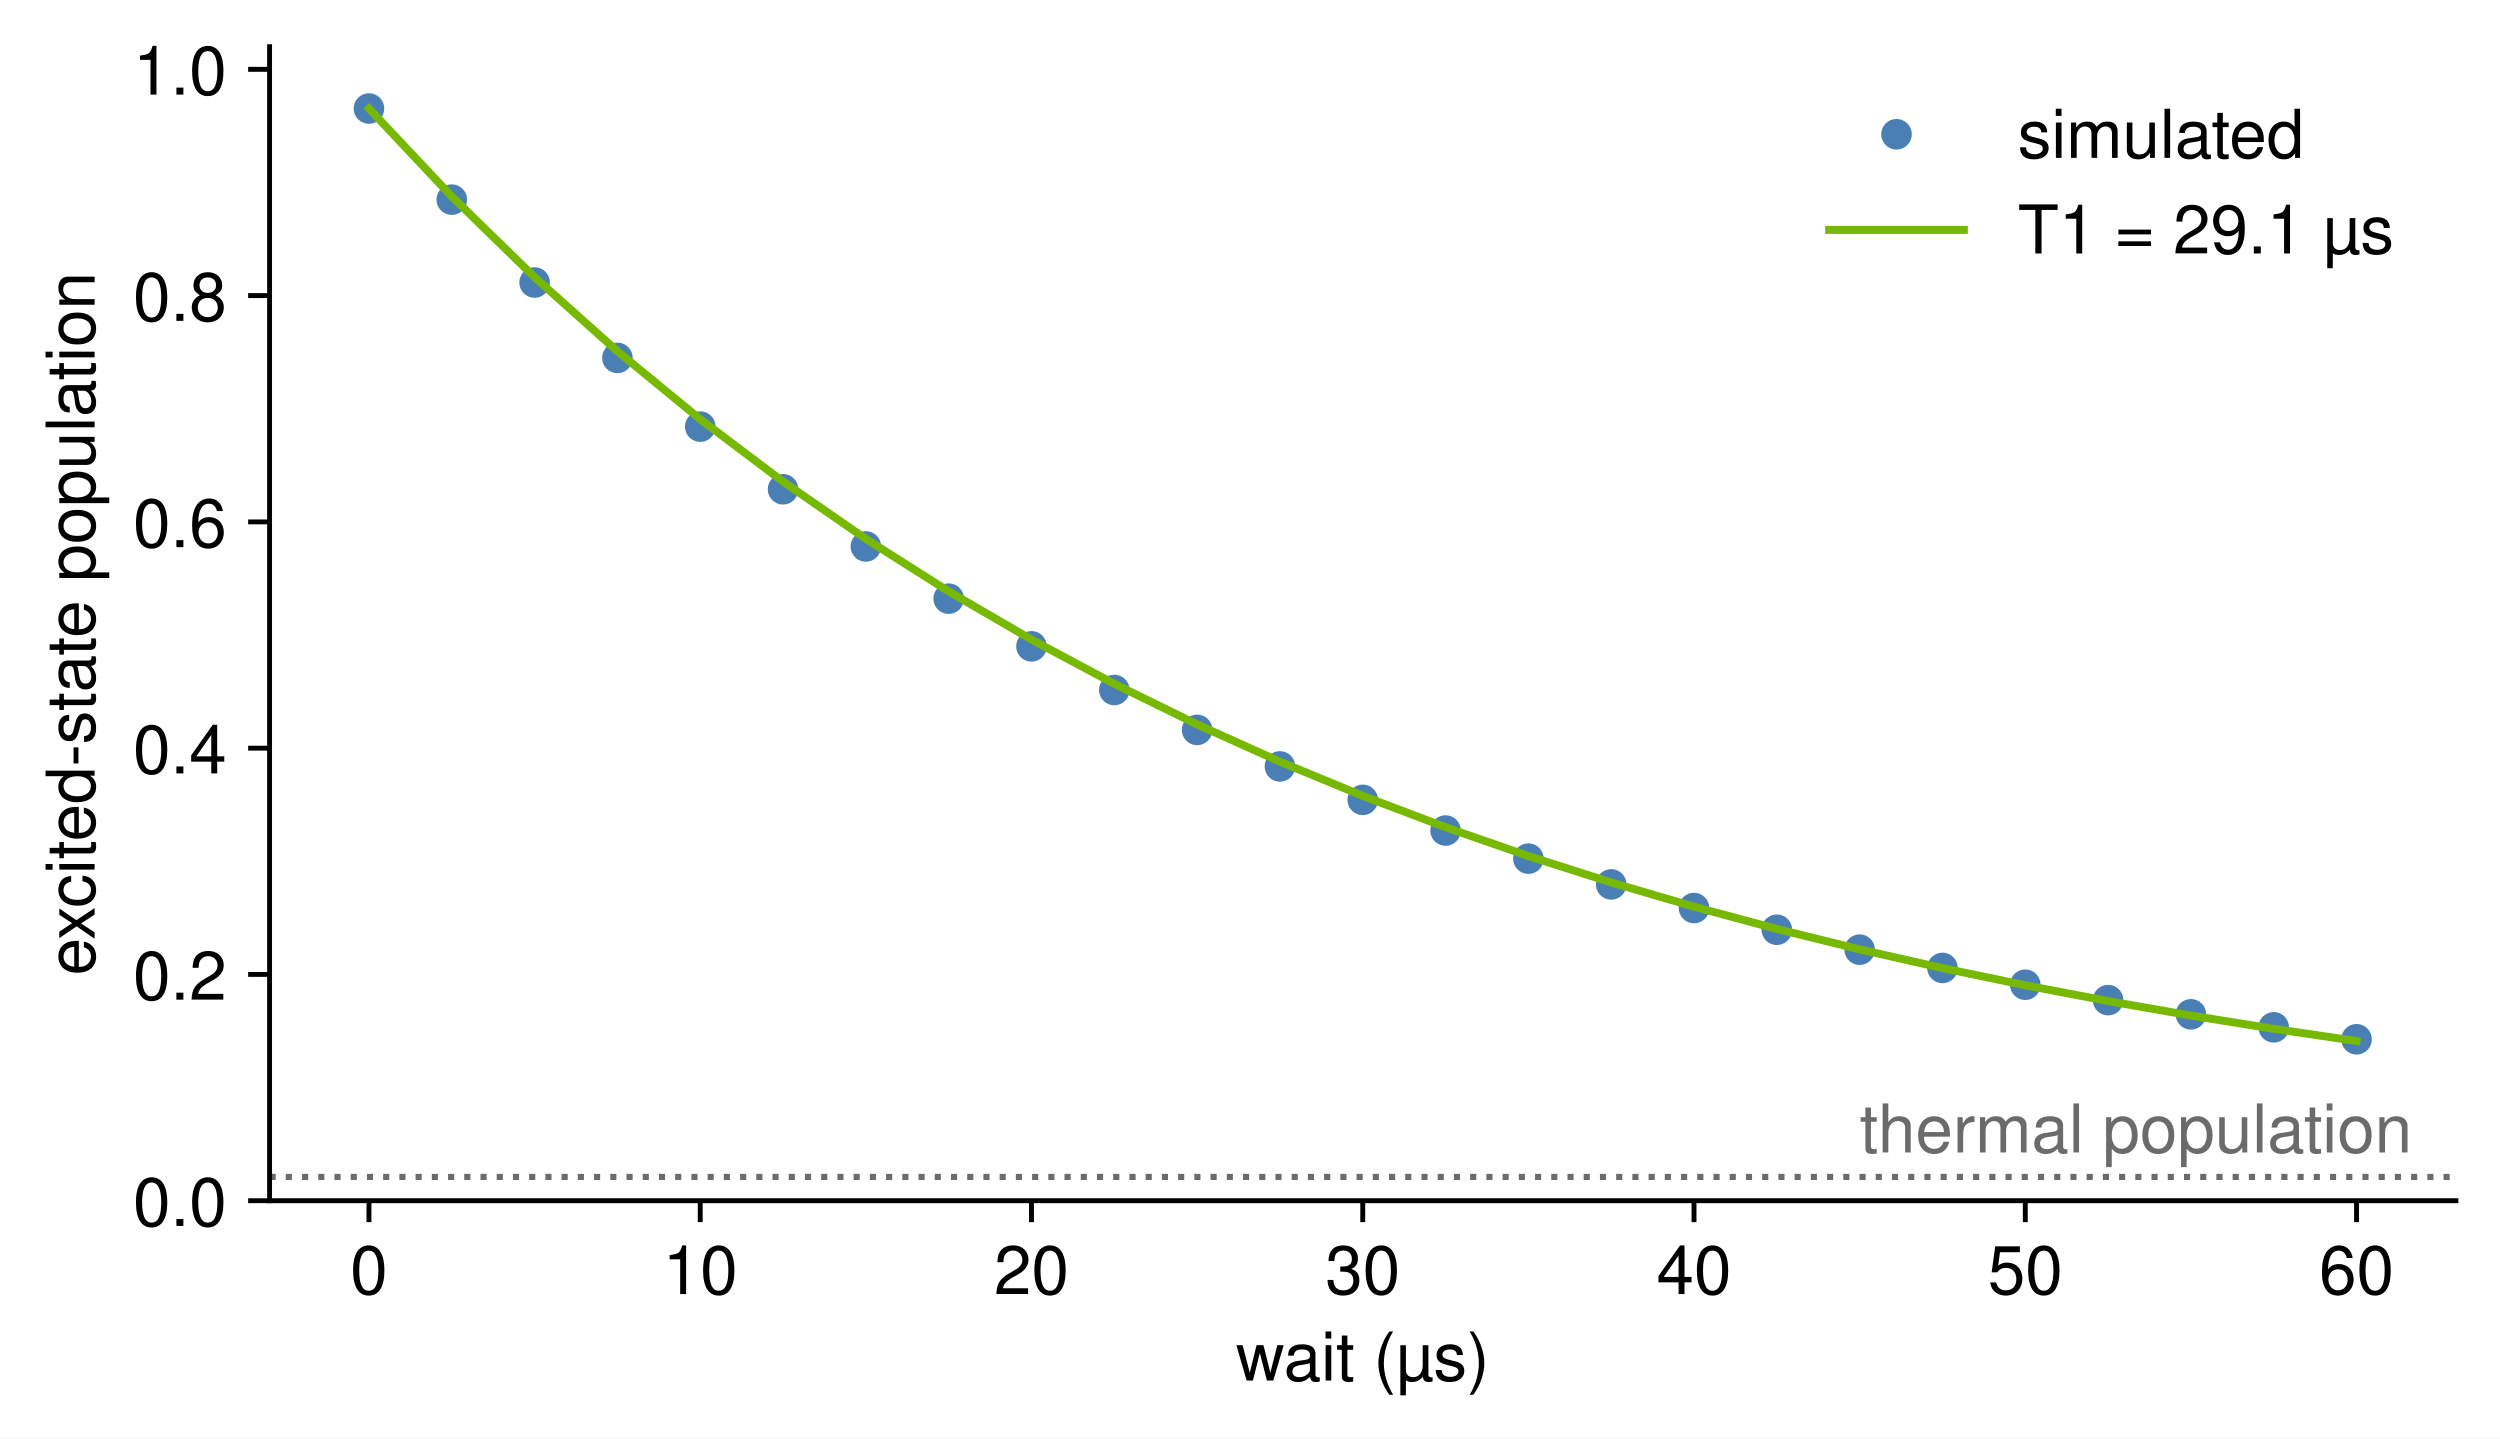
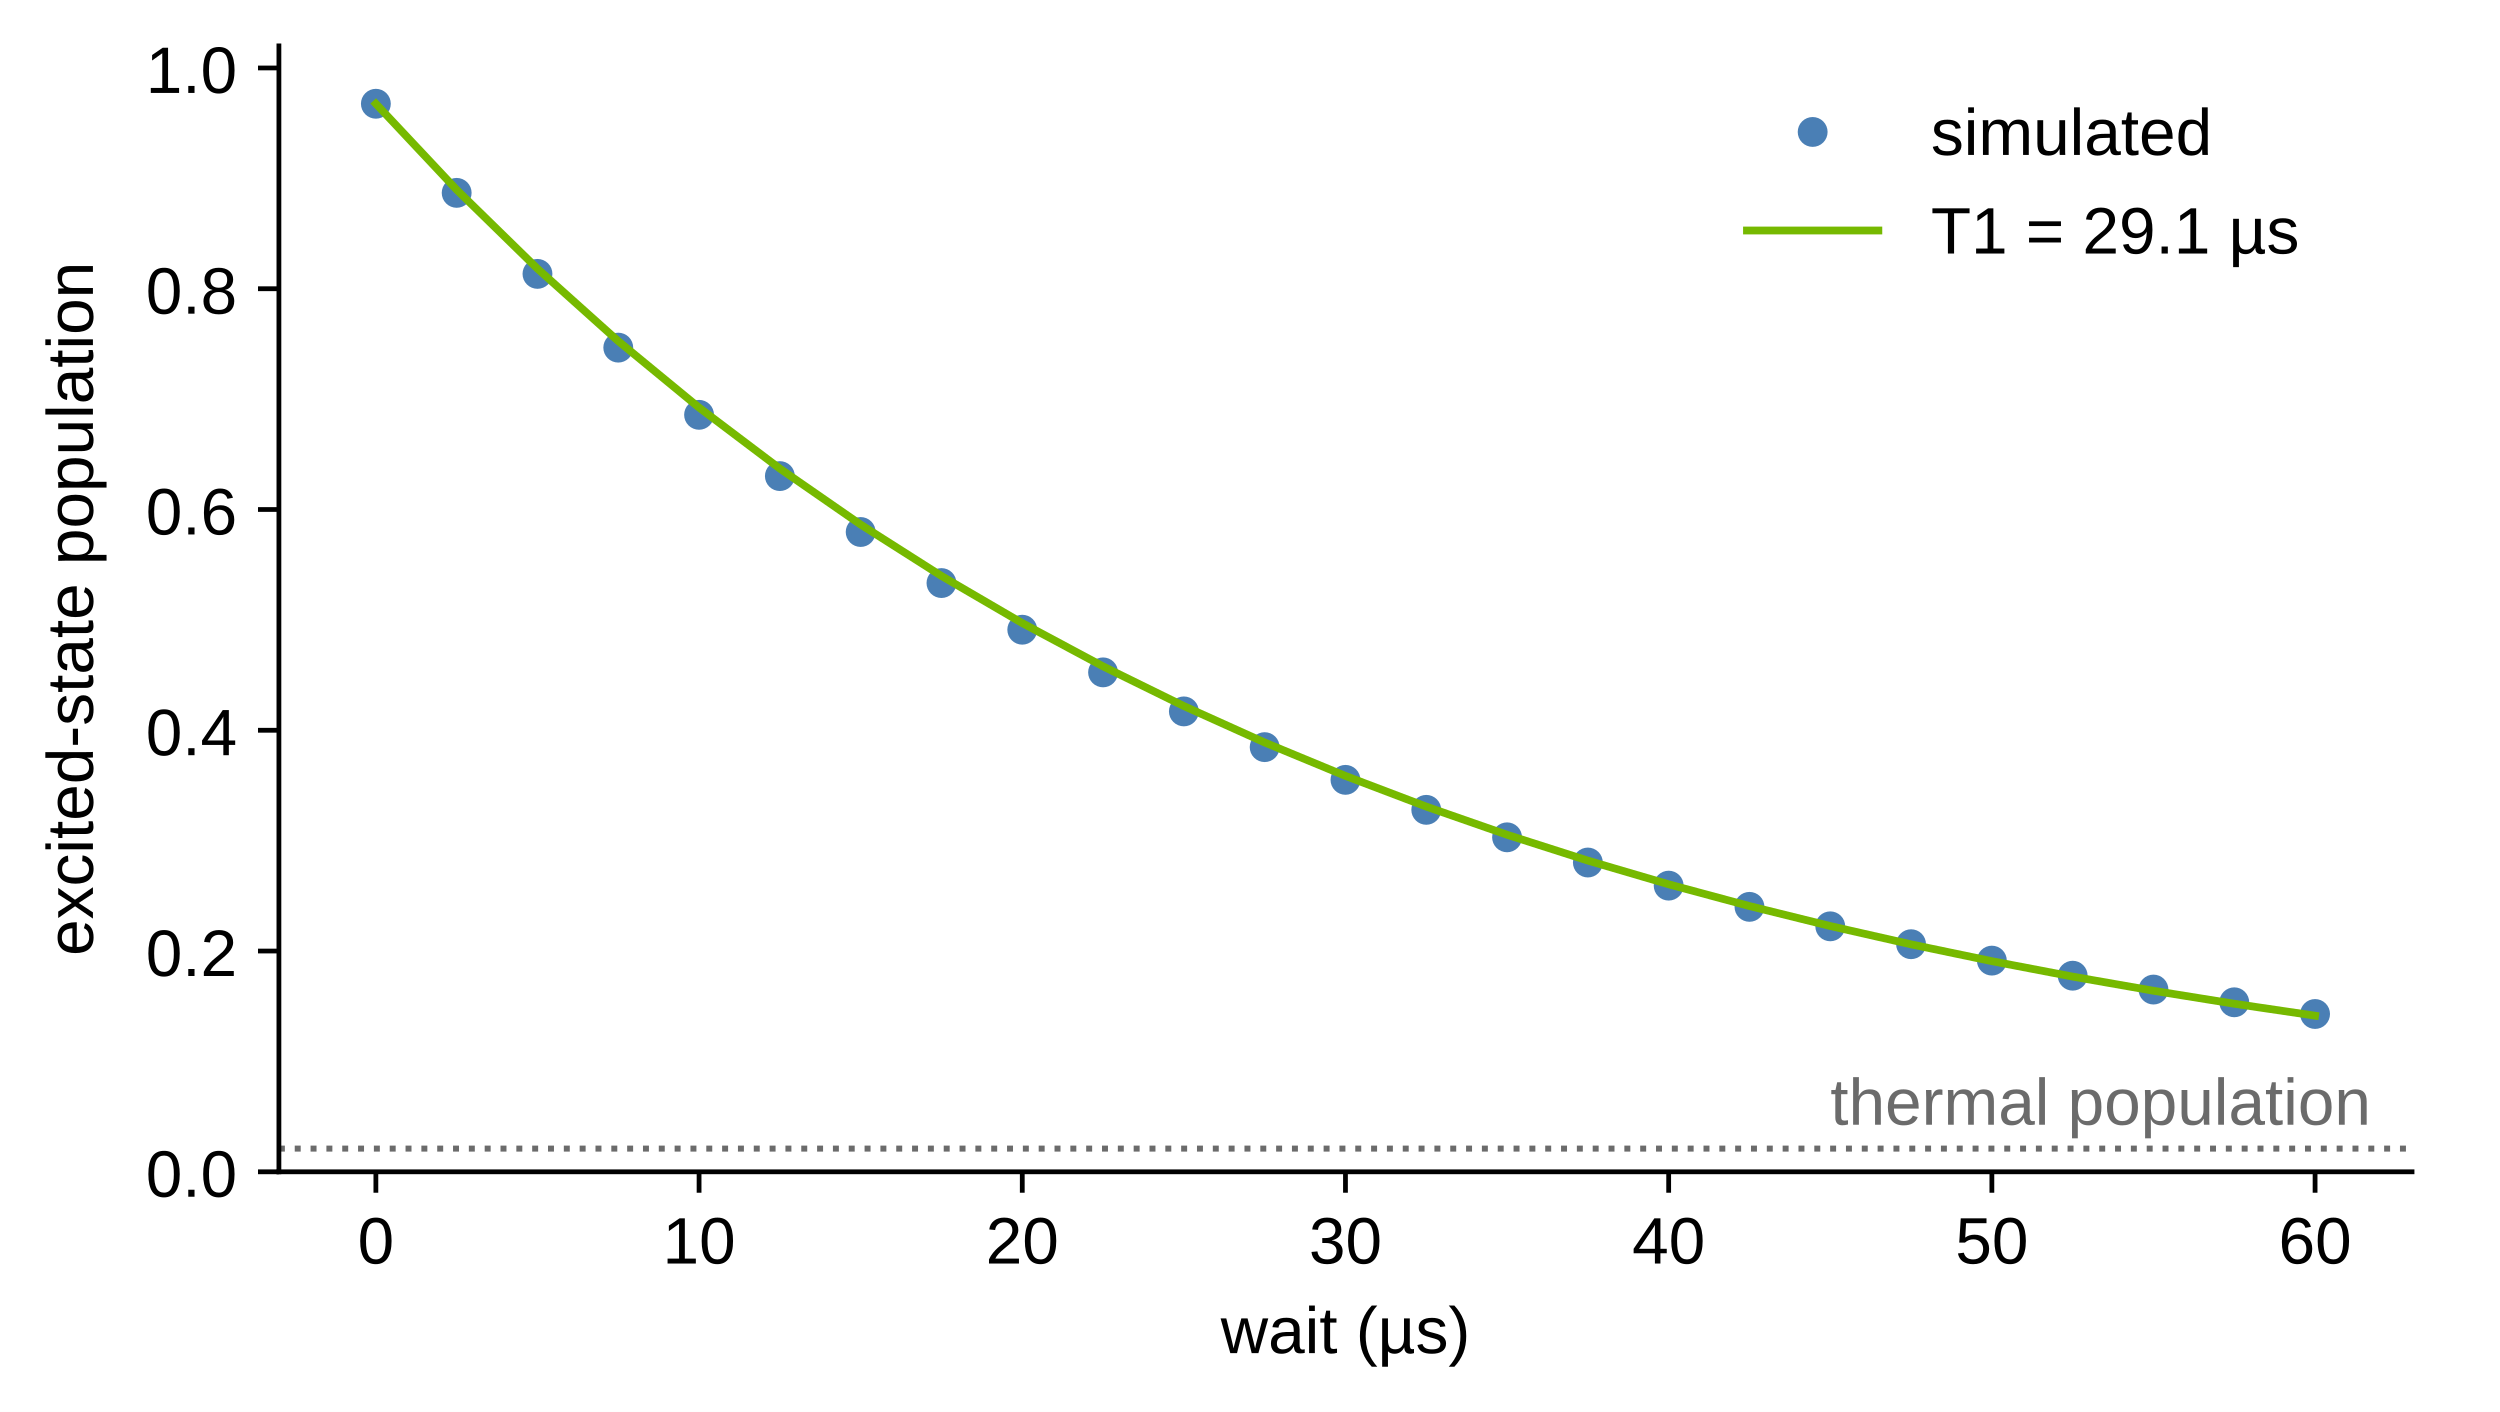
- <svg xmlns="http://www.w3.org/2000/svg" xmlns:xlink="http://www.w3.org/1999/xlink" width="408.353pt" height="234.961pt" viewBox="0 0 408.353 234.961" version="1.1">
+ <svg xmlns="http://www.w3.org/2000/svg" xmlns:xlink="http://www.w3.org/1999/xlink" width="418.542pt" height="236.38pt" viewBox="0 0 418.542 236.38" version="1.1">
  <defs>
    <style type="text/css">*{stroke-linejoin: round; stroke-linecap: butt}</style>
  </defs>
  <g id="figure_1">
    <g id="patch_1">
-       <path d="M 0 234.961 L 408.353 234.961 L 408.353 -0 L 0 -0 z " style="fill: #ffffff" />
+       <path d="M 0 236.38 L 418.542 236.38 L 418.542 -0 L 0 -0 z " style="fill: #ffffff" />
    </g>
    <g id="axes_1">
      <g id="patch_2">
-         <path d="M 44.033 196.125 L 401.153 196.125 L 401.153 7.629 L 44.033 7.629 z " style="fill: #ffffff" />
+         <path d="M 46.694 196.179 L 403.814 196.179 L 403.814 7.683 L 46.694 7.683 z " style="fill: #ffffff" />
      </g>
      <g id="matplotlib.axis_1">
        <g id="xtick_1">
          <g id="line2d_1">
            <defs>
              <path id="mddd8e10ec7" d="M 0 0 L 0 3.5 " style="stroke: #000000; stroke-width: 0.8" />
            </defs>
            <g>
-               <use xlink:href="#mddd8e10ec7" x="60.266" y="196.125" style="stroke: #000000; stroke-width: 0.8" />
+               <use xlink:href="#mddd8e10ec7" x="62.927" y="196.179" style="stroke: #000000; stroke-width: 0.8" />
            </g>
          </g>
          <g id="text_1">
-             <text style="font-size: 11px; font-family: 'Helvetica', 'Arial', 'DejaVu Sans', sans-serif; text-anchor: middle" x="60.266" y="211.375" transform="rotate(-0 60.26554 211.375)">0</text>
+             <text style="font-size: 11px; font-family:NVIDIA, Arial, Helvetica, sans-serif; text-anchor: middle" x="62.927" y="211.536" transform="rotate(-0 62.92702 211.5361)">0</text>
          </g>
        </g>
        <g id="xtick_2">
          <g id="line2d_2">
            <g>
-               <use xlink:href="#mddd8e10ec7" x="114.375" y="196.125" style="stroke: #000000; stroke-width: 0.8" />
+               <use xlink:href="#mddd8e10ec7" x="117.036" y="196.179" style="stroke: #000000; stroke-width: 0.8" />
            </g>
          </g>
          <g id="text_2">
-             <text style="font-size: 11px; font-family: 'Helvetica', 'Arial', 'DejaVu Sans', sans-serif; text-anchor: middle" x="114.375" y="211.375" transform="rotate(-0 114.3746 211.375)">10</text>
+             <text style="font-size: 11px; font-family:NVIDIA, Arial, Helvetica, sans-serif; text-anchor: middle" x="117.036" y="211.536" transform="rotate(-0 117.0361 211.5361)">10</text>
          </g>
        </g>
        <g id="xtick_3">
          <g id="line2d_3">
            <g>
-               <use xlink:href="#mddd8e10ec7" x="168.484" y="196.125" style="stroke: #000000; stroke-width: 0.8" />
+               <use xlink:href="#mddd8e10ec7" x="171.145" y="196.179" style="stroke: #000000; stroke-width: 0.8" />
            </g>
          </g>
          <g id="text_3">
-             <text style="font-size: 11px; font-family: 'Helvetica', 'Arial', 'DejaVu Sans', sans-serif; text-anchor: middle" x="168.484" y="211.375" transform="rotate(-0 168.4837 211.375)">20</text>
+             <text style="font-size: 11px; font-family:NVIDIA, Arial, Helvetica, sans-serif; text-anchor: middle" x="171.145" y="211.536" transform="rotate(-0 171.1452 211.5361)">20</text>
          </g>
        </g>
        <g id="xtick_4">
          <g id="line2d_4">
            <g>
-               <use xlink:href="#mddd8e10ec7" x="222.593" y="196.125" style="stroke: #000000; stroke-width: 0.8" />
+               <use xlink:href="#mddd8e10ec7" x="225.254" y="196.179" style="stroke: #000000; stroke-width: 0.8" />
            </g>
          </g>
          <g id="text_4">
-             <text style="font-size: 11px; font-family: 'Helvetica', 'Arial', 'DejaVu Sans', sans-serif; text-anchor: middle" x="222.593" y="211.375" transform="rotate(-0 222.5928 211.375)">30</text>
+             <text style="font-size: 11px; font-family:NVIDIA, Arial, Helvetica, sans-serif; text-anchor: middle" x="225.254" y="211.536" transform="rotate(-0 225.2543 211.5361)">30</text>
          </g>
        </g>
        <g id="xtick_5">
          <g id="line2d_5">
            <g>
-               <use xlink:href="#mddd8e10ec7" x="276.702" y="196.125" style="stroke: #000000; stroke-width: 0.8" />
+               <use xlink:href="#mddd8e10ec7" x="279.363" y="196.179" style="stroke: #000000; stroke-width: 0.8" />
            </g>
          </g>
          <g id="text_5">
-             <text style="font-size: 11px; font-family: 'Helvetica', 'Arial', 'DejaVu Sans', sans-serif; text-anchor: middle" x="276.702" y="211.375" transform="rotate(-0 276.7019 211.375)">40</text>
+             <text style="font-size: 11px; font-family:NVIDIA, Arial, Helvetica, sans-serif; text-anchor: middle" x="279.363" y="211.536" transform="rotate(-0 279.3634 211.5361)">40</text>
          </g>
        </g>
        <g id="xtick_6">
          <g id="line2d_6">
            <g>
-               <use xlink:href="#mddd8e10ec7" x="330.811" y="196.125" style="stroke: #000000; stroke-width: 0.8" />
+               <use xlink:href="#mddd8e10ec7" x="333.472" y="196.179" style="stroke: #000000; stroke-width: 0.8" />
            </g>
          </g>
          <g id="text_6">
-             <text style="font-size: 11px; font-family: 'Helvetica', 'Arial', 'DejaVu Sans', sans-serif; text-anchor: middle" x="330.811" y="211.375" transform="rotate(-0 330.811 211.375)">50</text>
+             <text style="font-size: 11px; font-family:NVIDIA, Arial, Helvetica, sans-serif; text-anchor: middle" x="333.472" y="211.536" transform="rotate(-0 333.4725 211.5361)">50</text>
          </g>
        </g>
        <g id="xtick_7">
          <g id="line2d_7">
            <g>
-               <use xlink:href="#mddd8e10ec7" x="384.92" y="196.125" style="stroke: #000000; stroke-width: 0.8" />
+               <use xlink:href="#mddd8e10ec7" x="387.582" y="196.179" style="stroke: #000000; stroke-width: 0.8" />
            </g>
          </g>
          <g id="text_7">
-             <text style="font-size: 11px; font-family: 'Helvetica', 'Arial', 'DejaVu Sans', sans-serif; text-anchor: middle" x="384.92" y="211.375" transform="rotate(-0 384.9201 211.375)">60</text>
+             <text style="font-size: 11px; font-family:NVIDIA, Arial, Helvetica, sans-serif; text-anchor: middle" x="387.582" y="211.536" transform="rotate(-0 387.5816 211.5361)">60</text>
          </g>
        </g>
        <g id="text_8">
-           <text style="font-size: 11px; font-family: 'Helvetica', 'Arial', 'DejaVu Sans', sans-serif; text-anchor: middle" x="222.593" y="225.494" transform="rotate(-0 222.5928 225.4941)">wait (µs)</text>
+           <text style="font-size: 11px; font-family:NVIDIA, Arial, Helvetica, sans-serif; text-anchor: middle" x="225.254" y="226.537" transform="rotate(-0 225.2543 226.537)">wait (µs)</text>
        </g>
      </g>
      <g id="matplotlib.axis_2">
        <g id="ytick_1">
          <g id="line2d_8">
            <defs>
              <path id="m4dde3a8f14" d="M 0 0 L -3.5 0 " style="stroke: #000000; stroke-width: 0.8" />
            </defs>
            <g>
-               <use xlink:href="#m4dde3a8f14" x="44.033" y="196.125" style="stroke: #000000; stroke-width: 0.8" />
+               <use xlink:href="#m4dde3a8f14" x="46.694" y="196.179" style="stroke: #000000; stroke-width: 0.8" />
            </g>
          </g>
          <g id="text_9">
-             <text style="font-size: 11px; font-family: 'Helvetica', 'Arial', 'DejaVu Sans', sans-serif; text-anchor: end" x="37.033" y="200.25" transform="rotate(-0 37.03281 200.25)">0.0</text>
+             <text style="font-size: 11px; font-family:NVIDIA, Arial, Helvetica, sans-serif; text-anchor: end" x="39.694" y="200.357" transform="rotate(-0 39.6943 200.3574)">0.0</text>
          </g>
        </g>
        <g id="ytick_2">
          <g id="line2d_9">
            <g>
-               <use xlink:href="#m4dde3a8f14" x="44.033" y="159.165" style="stroke: #000000; stroke-width: 0.8" />
+               <use xlink:href="#m4dde3a8f14" x="46.694" y="159.219" style="stroke: #000000; stroke-width: 0.8" />
            </g>
          </g>
          <g id="text_10">
-             <text style="font-size: 11px; font-family: 'Helvetica', 'Arial', 'DejaVu Sans', sans-serif; text-anchor: end" x="37.033" y="163.29" transform="rotate(-0 37.03281 163.29)">0.2</text>
+             <text style="font-size: 11px; font-family:NVIDIA, Arial, Helvetica, sans-serif; text-anchor: end" x="39.694" y="163.397" transform="rotate(-0 39.6943 163.3974)">0.2</text>
          </g>
        </g>
        <g id="ytick_3">
          <g id="line2d_10">
            <g>
-               <use xlink:href="#m4dde3a8f14" x="44.033" y="122.205" style="stroke: #000000; stroke-width: 0.8" />
+               <use xlink:href="#m4dde3a8f14" x="46.694" y="122.259" style="stroke: #000000; stroke-width: 0.8" />
            </g>
          </g>
          <g id="text_11">
-             <text style="font-size: 11px; font-family: 'Helvetica', 'Arial', 'DejaVu Sans', sans-serif; text-anchor: end" x="37.033" y="126.33" transform="rotate(-0 37.03281 126.33)">0.4</text>
+             <text style="font-size: 11px; font-family:NVIDIA, Arial, Helvetica, sans-serif; text-anchor: end" x="39.694" y="126.437" transform="rotate(-0 39.6943 126.4374)">0.4</text>
          </g>
        </g>
        <g id="ytick_4">
          <g id="line2d_11">
            <g>
-               <use xlink:href="#m4dde3a8f14" x="44.033" y="85.245" style="stroke: #000000; stroke-width: 0.8" />
+               <use xlink:href="#m4dde3a8f14" x="46.694" y="85.299" style="stroke: #000000; stroke-width: 0.8" />
            </g>
          </g>
          <g id="text_12">
-             <text style="font-size: 11px; font-family: 'Helvetica', 'Arial', 'DejaVu Sans', sans-serif; text-anchor: end" x="37.033" y="89.37" transform="rotate(-0 37.03281 89.37)">0.6</text>
+             <text style="font-size: 11px; font-family:NVIDIA, Arial, Helvetica, sans-serif; text-anchor: end" x="39.694" y="89.477" transform="rotate(-0 39.6943 89.47742)">0.6</text>
          </g>
        </g>
        <g id="ytick_5">
          <g id="line2d_12">
            <g>
-               <use xlink:href="#m4dde3a8f14" x="44.033" y="48.285" style="stroke: #000000; stroke-width: 0.8" />
+               <use xlink:href="#m4dde3a8f14" x="46.694" y="48.339" style="stroke: #000000; stroke-width: 0.8" />
            </g>
          </g>
          <g id="text_13">
-             <text style="font-size: 11px; font-family: 'Helvetica', 'Arial', 'DejaVu Sans', sans-serif; text-anchor: end" x="37.033" y="52.41" transform="rotate(-0 37.03281 52.41)">0.8</text>
+             <text style="font-size: 11px; font-family:NVIDIA, Arial, Helvetica, sans-serif; text-anchor: end" x="39.694" y="52.517" transform="rotate(-0 39.6943 52.51742)">0.8</text>
          </g>
        </g>
        <g id="ytick_6">
          <g id="line2d_13">
            <g>
-               <use xlink:href="#m4dde3a8f14" x="44.033" y="11.325" style="stroke: #000000; stroke-width: 0.8" />
+               <use xlink:href="#m4dde3a8f14" x="46.694" y="11.379" style="stroke: #000000; stroke-width: 0.8" />
            </g>
          </g>
          <g id="text_14">
-             <text style="font-size: 11px; font-family: 'Helvetica', 'Arial', 'DejaVu Sans', sans-serif; text-anchor: end" x="37.033" y="15.45" transform="rotate(-0 37.03281 15.45)">1.0</text>
+             <text style="font-size: 11px; font-family:NVIDIA, Arial, Helvetica, sans-serif; text-anchor: end" x="39.694" y="15.557" transform="rotate(-0 39.6943 15.55742)">1.0</text>
          </g>
        </g>
        <g id="text_15">
-           <text style="font-size: 11px; font-family: 'Helvetica', 'Arial', 'DejaVu Sans', sans-serif; text-anchor: middle" x="15.45" y="101.877" transform="rotate(-90 15.45 101.877)">excited-state population</text>
+           <text style="font-size: 11px; font-family:NVIDIA, Arial, Helvetica, sans-serif; text-anchor: middle" x="15.558" y="101.931" transform="rotate(-90 15.55828 101.9307)">excited-state population</text>
        </g>
      </g>
      <g id="line2d_14">
        <defs>
          <path id="me9a35a2a27" d="M 0 2 C 0.53 2 1.039 1.789 1.414 1.414 C 1.789 1.039 2 0.53 2 0 C 2 -0.53 1.789 -1.039 1.414 -1.414 C 1.039 -1.789 0.53 -2 0 -2 C -0.53 -2 -1.039 -1.789 -1.414 -1.414 C -1.789 -1.039 -2 -0.53 -2 0 C -2 0.53 -1.789 1.039 -1.414 1.414 C -1.039 1.789 -0.53 2 0 2 z " style="stroke: #4a7fb5" />
        </defs>
-         <g clip-path="url(#pa58e423dd9)">
-           <use xlink:href="#me9a35a2a27" x="60.266" y="17.728" style="fill: #4a7fb5; stroke: #4a7fb5" />
-           <use xlink:href="#me9a35a2a27" x="73.793" y="32.611" style="fill: #4a7fb5; stroke: #4a7fb5" />
-           <use xlink:href="#me9a35a2a27" x="87.32" y="46.144" style="fill: #4a7fb5; stroke: #4a7fb5" />
-           <use xlink:href="#me9a35a2a27" x="100.847" y="58.462" style="fill: #4a7fb5; stroke: #4a7fb5" />
-           <use xlink:href="#me9a35a2a27" x="114.375" y="69.685" style="fill: #4a7fb5; stroke: #4a7fb5" />
-           <use xlink:href="#me9a35a2a27" x="127.902" y="79.918" style="fill: #4a7fb5; stroke: #4a7fb5" />
-           <use xlink:href="#me9a35a2a27" x="141.429" y="89.256" style="fill: #4a7fb5; stroke: #4a7fb5" />
-           <use xlink:href="#me9a35a2a27" x="154.956" y="97.783" style="fill: #4a7fb5; stroke: #4a7fb5" />
-           <use xlink:href="#me9a35a2a27" x="168.484" y="105.576" style="fill: #4a7fb5; stroke: #4a7fb5" />
-           <use xlink:href="#me9a35a2a27" x="182.011" y="112.701" style="fill: #4a7fb5; stroke: #4a7fb5" />
-           <use xlink:href="#me9a35a2a27" x="195.538" y="119.22" style="fill: #4a7fb5; stroke: #4a7fb5" />
-           <use xlink:href="#me9a35a2a27" x="209.066" y="125.188" style="fill: #4a7fb5; stroke: #4a7fb5" />
-           <use xlink:href="#me9a35a2a27" x="222.593" y="130.653" style="fill: #4a7fb5; stroke: #4a7fb5" />
-           <use xlink:href="#me9a35a2a27" x="236.12" y="135.661" style="fill: #4a7fb5; stroke: #4a7fb5" />
-           <use xlink:href="#me9a35a2a27" x="249.647" y="140.251" style="fill: #4a7fb5; stroke: #4a7fb5" />
-           <use xlink:href="#me9a35a2a27" x="263.175" y="144.46" style="fill: #4a7fb5; stroke: #4a7fb5" />
-           <use xlink:href="#me9a35a2a27" x="276.702" y="148.321" style="fill: #4a7fb5; stroke: #4a7fb5" />
-           <use xlink:href="#me9a35a2a27" x="290.229" y="151.864" style="fill: #4a7fb5; stroke: #4a7fb5" />
-           <use xlink:href="#me9a35a2a27" x="303.756" y="155.117" style="fill: #4a7fb5; stroke: #4a7fb5" />
-           <use xlink:href="#me9a35a2a27" x="317.284" y="158.103" style="fill: #4a7fb5; stroke: #4a7fb5" />
-           <use xlink:href="#me9a35a2a27" x="330.811" y="160.845" style="fill: #4a7fb5; stroke: #4a7fb5" />
-           <use xlink:href="#me9a35a2a27" x="344.338" y="163.364" style="fill: #4a7fb5; stroke: #4a7fb5" />
-           <use xlink:href="#me9a35a2a27" x="357.866" y="165.678" style="fill: #4a7fb5; stroke: #4a7fb5" />
-           <use xlink:href="#me9a35a2a27" x="371.393" y="167.804" style="fill: #4a7fb5; stroke: #4a7fb5" />
-           <use xlink:href="#me9a35a2a27" x="384.92" y="169.759" style="fill: #4a7fb5; stroke: #4a7fb5" />
+         <g clip-path="url(#p1ac712acd3)">
+           <use xlink:href="#me9a35a2a27" x="62.927" y="17.37" style="fill: #4a7fb5; stroke: #4a7fb5" />
+           <use xlink:href="#me9a35a2a27" x="76.454" y="32.288" style="fill: #4a7fb5; stroke: #4a7fb5" />
+           <use xlink:href="#me9a35a2a27" x="89.982" y="45.853" style="fill: #4a7fb5; stroke: #4a7fb5" />
+           <use xlink:href="#me9a35a2a27" x="103.509" y="58.2" style="fill: #4a7fb5; stroke: #4a7fb5" />
+           <use xlink:href="#me9a35a2a27" x="117.036" y="69.449" style="fill: #4a7fb5; stroke: #4a7fb5" />
+           <use xlink:href="#me9a35a2a27" x="130.563" y="79.706" style="fill: #4a7fb5; stroke: #4a7fb5" />
+           <use xlink:href="#me9a35a2a27" x="144.091" y="89.066" style="fill: #4a7fb5; stroke: #4a7fb5" />
+           <use xlink:href="#me9a35a2a27" x="157.618" y="97.614" style="fill: #4a7fb5; stroke: #4a7fb5" />
+           <use xlink:href="#me9a35a2a27" x="171.145" y="105.425" style="fill: #4a7fb5; stroke: #4a7fb5" />
+           <use xlink:href="#me9a35a2a27" x="184.672" y="112.567" style="fill: #4a7fb5; stroke: #4a7fb5" />
+           <use xlink:href="#me9a35a2a27" x="198.2" y="119.101" style="fill: #4a7fb5; stroke: #4a7fb5" />
+           <use xlink:href="#me9a35a2a27" x="211.727" y="125.083" style="fill: #4a7fb5; stroke: #4a7fb5" />
+           <use xlink:href="#me9a35a2a27" x="225.254" y="130.561" style="fill: #4a7fb5; stroke: #4a7fb5" />
+           <use xlink:href="#me9a35a2a27" x="238.782" y="135.581" style="fill: #4a7fb5; stroke: #4a7fb5" />
+           <use xlink:href="#me9a35a2a27" x="252.309" y="140.182" style="fill: #4a7fb5; stroke: #4a7fb5" />
+           <use xlink:href="#me9a35a2a27" x="265.836" y="144.401" style="fill: #4a7fb5; stroke: #4a7fb5" />
+           <use xlink:href="#me9a35a2a27" x="279.363" y="148.271" style="fill: #4a7fb5; stroke: #4a7fb5" />
+           <use xlink:href="#me9a35a2a27" x="292.891" y="151.823" style="fill: #4a7fb5; stroke: #4a7fb5" />
+           <use xlink:href="#me9a35a2a27" x="306.418" y="155.083" style="fill: #4a7fb5; stroke: #4a7fb5" />
+           <use xlink:href="#me9a35a2a27" x="319.945" y="158.076" style="fill: #4a7fb5; stroke: #4a7fb5" />
+           <use xlink:href="#me9a35a2a27" x="333.472" y="160.824" style="fill: #4a7fb5; stroke: #4a7fb5" />
+           <use xlink:href="#me9a35a2a27" x="347" y="163.349" style="fill: #4a7fb5; stroke: #4a7fb5" />
+           <use xlink:href="#me9a35a2a27" x="360.527" y="165.669" style="fill: #4a7fb5; stroke: #4a7fb5" />
+           <use xlink:href="#me9a35a2a27" x="374.054" y="167.801" style="fill: #4a7fb5; stroke: #4a7fb5" />
+           <use xlink:href="#me9a35a2a27" x="387.582" y="169.76" style="fill: #4a7fb5; stroke: #4a7fb5" />
        </g>
      </g>
      <g id="line2d_15">
-         <path d="M 60.266 17.728 L 73.793 32.095 L 87.32 45.279 L 100.847 57.378 L 114.375 68.481 L 127.902 78.669 L 141.429 88.019 L 154.956 96.599 L 168.484 104.473 L 182.011 111.699 L 195.538 118.33 L 209.066 124.415 L 222.593 129.999 L 236.12 135.123 L 249.647 139.825 L 263.175 144.141 L 276.702 148.101 L 290.229 151.735 L 303.756 155.07 L 317.284 158.13 L 330.811 160.938 L 344.338 163.516 L 357.866 165.881 L 371.393 168.051 L 384.92 170.043 " clip-path="url(#pa58e423dd9)" style="fill: none; stroke: #76b900; stroke-width: 1.3; stroke-linecap: square" />
+         <path d="M 62.927 17.37 L 76.454 31.771 L 89.982 44.986 L 103.509 57.113 L 117.036 68.242 L 130.563 78.455 L 144.091 87.827 L 157.618 96.427 L 171.145 104.32 L 184.672 111.563 L 198.2 118.209 L 211.727 124.308 L 225.254 129.905 L 238.782 135.042 L 252.309 139.755 L 265.836 144.081 L 279.363 148.05 L 292.891 151.693 L 306.418 155.036 L 319.945 158.103 L 333.472 160.918 L 347 163.502 L 360.527 165.872 L 374.054 168.048 L 387.582 170.044 " clip-path="url(#p1ac712acd3)" style="fill: none; stroke: #76b900; stroke-width: 1.3; stroke-linecap: square" />
      </g>
      <g id="line2d_16">
-         <path d="M 44.033 192.244 L 401.153 192.244 " clip-path="url(#pa58e423dd9)" style="fill: none; stroke-dasharray: 1,1.65; stroke-dashoffset: 0; stroke: #6b6b6b" />
+         <path d="M 46.694 192.298 L 403.814 192.298 " clip-path="url(#p1ac712acd3)" style="fill: none; stroke-dasharray: 1,1.65; stroke-dashoffset: 0; stroke: #6b6b6b" />
      </g>
      <g id="patch_3">
-         <path d="M 44.033 196.125 L 44.033 7.629 " style="fill: none; stroke: #000000; stroke-width: 0.8; stroke-linejoin: miter; stroke-linecap: square" />
+         <path d="M 46.694 196.179 L 46.694 7.683 " style="fill: none; stroke: #000000; stroke-width: 0.8; stroke-linejoin: miter; stroke-linecap: square" />
      </g>
      <g id="patch_4">
-         <path d="M 44.033 196.125 L 401.153 196.125 " style="fill: none; stroke: #000000; stroke-width: 0.8; stroke-linejoin: miter; stroke-linecap: square" />
+         <path d="M 46.694 196.179 L 403.814 196.179 " style="fill: none; stroke: #000000; stroke-width: 0.8; stroke-linejoin: miter; stroke-linecap: square" />
      </g>
      <g id="text_16">
-         <text style="font-size: 11px; font-family: 'Helvetica', 'Arial', 'DejaVu Sans', sans-serif; text-anchor: start; fill: #6b6b6b" x="303.756" y="188.244" transform="rotate(-0 303.7564 188.2442)">thermal population</text>
+         <text style="font-size: 11px; font-family:NVIDIA, Arial, Helvetica, sans-serif; text-anchor: start; fill: #6b6b6b" x="306.418" y="188.298" transform="rotate(-0 306.4179 188.2979)">thermal population</text>
      </g>
      <g id="legend_1">
        <g id="line2d_17">
          <g>
-             <use xlink:href="#me9a35a2a27" x="309.779" y="21.929" style="fill: #4a7fb5; stroke: #4a7fb5" />
+             <use xlink:href="#me9a35a2a27" x="303.47" y="22.091" style="fill: #4a7fb5; stroke: #4a7fb5" />
          </g>
        </g>
        <g id="text_17">
-           <text style="font-size: 11px; font-family: 'Helvetica', 'Arial', 'DejaVu Sans', sans-serif; text-anchor: start" x="329.579" y="25.779" transform="rotate(-0 329.5789 25.779)">simulated</text>
+           <text style="font-size: 11px; font-family:NVIDIA, Arial, Helvetica, sans-serif; text-anchor: start" x="323.27" y="25.941" transform="rotate(-0 323.2702 25.94099)">simulated</text>
        </g>
        <g id="line2d_18">
-           <path d="M 298.779 37.548 L 309.779 37.548 L 320.779 37.548 " style="fill: none; stroke: #76b900; stroke-width: 1.3; stroke-linecap: square" />
+           <path d="M 292.47 38.592 L 303.47 38.592 L 314.47 38.592 " style="fill: none; stroke: #76b900; stroke-width: 1.3; stroke-linecap: square" />
        </g>
        <g id="text_18">
-           <text style="font-size: 11px; font-family: 'Helvetica', 'Arial', 'DejaVu Sans', sans-serif; text-anchor: start" x="329.579" y="41.398" transform="rotate(-0 329.5789 41.39814)">T1 = 29.1 µs</text>
+           <text style="font-size: 11px; font-family:NVIDIA, Arial, Helvetica, sans-serif; text-anchor: start" x="323.27" y="42.442" transform="rotate(-0 323.2702 42.44185)">T1 = 29.1 µs</text>
        </g>
      </g>
    </g>
  </g>
  <defs>
-     <clipPath id="pa58e423dd9">
-       <rect x="44.033" y="7.629" width="357.12" height="188.496" />
+     <clipPath id="p1ac712acd3">
+       <rect x="46.694" y="7.683" width="357.12" height="188.496" />
    </clipPath>
  </defs>
</svg>
